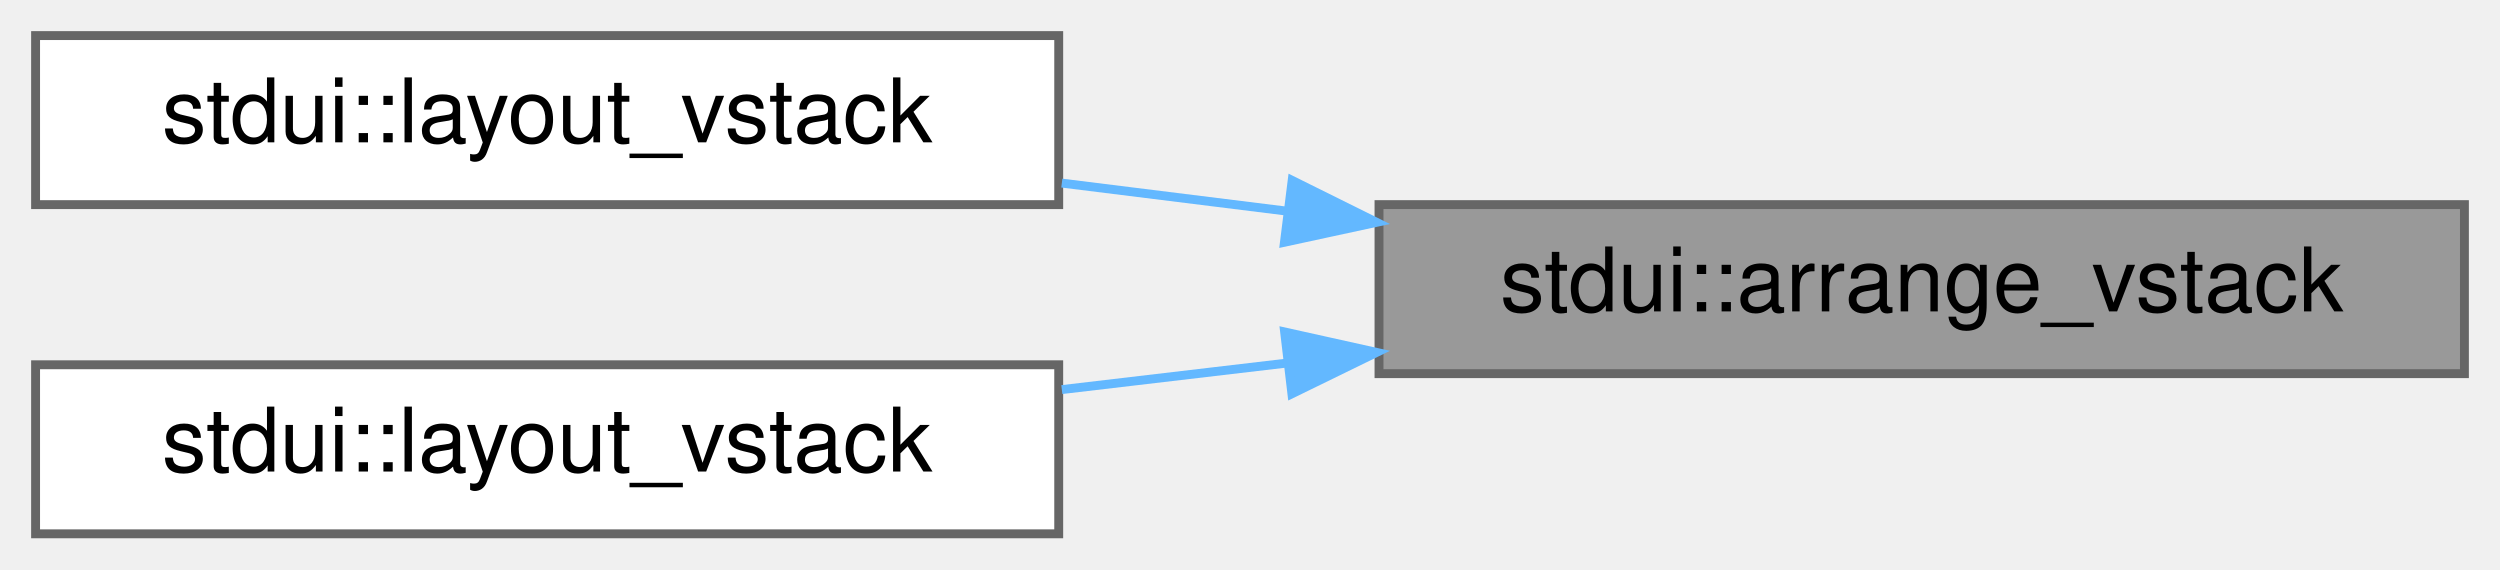
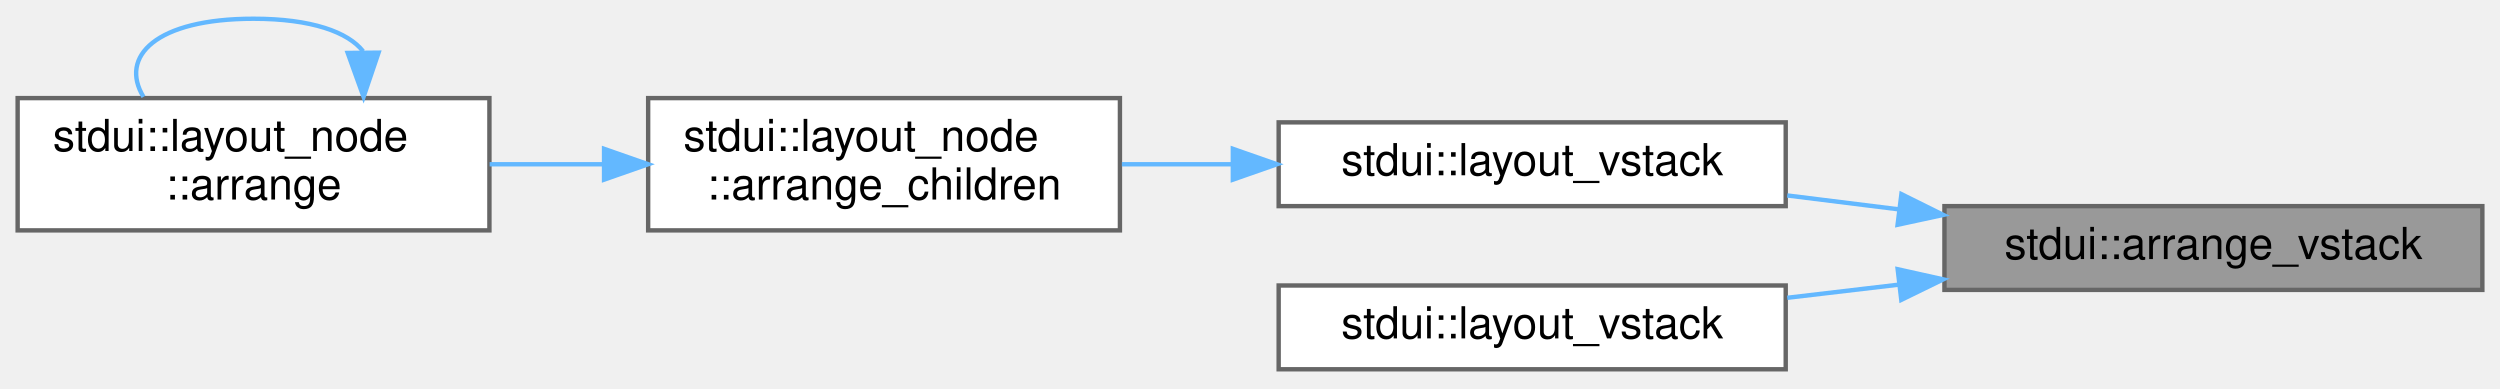
- <svg xmlns="http://www.w3.org/2000/svg" xmlns:xlink="http://www.w3.org/1999/xlink" width="281pt" height="64pt" viewBox="0.00 0.00 281.00 64.00">
-   <g id="graph0" class="graph" transform="scale(1 1) rotate(0) translate(4 60)">
+ <svg xmlns="http://www.w3.org/2000/svg" xmlns:xlink="http://www.w3.org/1999/xlink" width="567pt" height="88pt" viewBox="0.00 0.00 567.00 87.50">
+   <g id="graph0" class="graph" transform="scale(1 1) rotate(0) translate(4 83.5)">
    <g id="Node000001" class="node">
      <g id="a_Node000001">
        <a xlink:title="Places measured vertical children according to cross-axis alignment.">
-           <polygon fill="#999999" stroke="#666666" points="273,-37 151,-37 151,-18 273,-18 273,-37" />
-           <text text-anchor="middle" x="212" y="-25" font-family="Helvetica,sans-Serif" font-size="10.00">stdui::arrange_vstack</text>
+           <polygon fill="#999999" stroke="#666666" points="559,-37 437,-37 437,-18 559,-18 559,-37" />
+           <text text-anchor="middle" x="498" y="-25" font-family="Helvetica,sans-Serif" font-size="10.00">stdui::arrange_vstack</text>
        </a>
      </g>
    </g>
    <g id="Node000002" class="node">
      <g id="a_Node000002">
        <a xlink:href="namespacestdui.html#a1e7351d55441d0716eae378570faed7e" target="_top" xlink:title="Measures and arranges children in one vertical stack pass.">
-           <polygon fill="white" stroke="#666666" points="115,-56 0,-56 0,-37 115,-37 115,-56" />
-           <text text-anchor="middle" x="57.5" y="-44" font-family="Helvetica,sans-Serif" font-size="10.00">stdui::layout_vstack</text>
+           <polygon fill="white" stroke="#666666" points="401,-56 286,-56 286,-37 401,-37 401,-56" />
+           <text text-anchor="middle" x="343.5" y="-44" font-family="Helvetica,sans-Serif" font-size="10.00">stdui::layout_vstack</text>
        </a>
      </g>
    </g>
    <g id="edge1_Node000001_Node000002" class="edge">
      <g id="a_edge1_Node000001_Node000002">
        <a xlink:title=" ">
-           <path fill="none" stroke="#63b8ff" d="M140.8,-36.25C132.27,-37.31 123.65,-38.38 115.35,-39.42" />
-           <polygon fill="#63b8ff" stroke="#63b8ff" points="141.24,-39.72 150.73,-35.01 140.37,-32.77 141.24,-39.72" />
+           <path fill="none" stroke="#63b8ff" d="M426.8,-36.25C418.27,-37.31 409.65,-38.38 401.35,-39.42" />
+           <polygon fill="#63b8ff" stroke="#63b8ff" points="427.24,-39.72 436.73,-35.01 426.37,-32.77 427.24,-39.72" />
+         </a>
+       </g>
+     </g>
+     <g id="Node000005" class="node">
+       <g id="a_Node000005">
+         <a xlink:href="namespacestdui.html#a164967d03c8432cd82c093bf0e04de54" target="_top" xlink:title="Measures and arranges a vertical stack using complete options.">
+           <polygon fill="white" stroke="#666666" points="401,-19 286,-19 286,0 401,0 401,-19" />
+           <text text-anchor="middle" x="343.5" y="-7" font-family="Helvetica,sans-Serif" font-size="10.00">stdui::layout_vstack</text>
+         </a>
+       </g>
+     </g>
+     <g id="edge5_Node000001_Node000005" class="edge">
+       <g id="a_edge5_Node000001_Node000005">
+         <a xlink:title=" ">
+           <path fill="none" stroke="#63b8ff" d="M426.8,-19.21C418.27,-18.21 409.65,-17.19 401.35,-16.21" />
+           <polygon fill="#63b8ff" stroke="#63b8ff" points="426.39,-22.69 436.73,-20.39 427.21,-15.74 426.39,-22.69" />
        </a>
      </g>
    </g>
    <g id="Node000003" class="node">
      <g id="a_Node000003">
-         <a xlink:href="namespacestdui.html#a164967d03c8432cd82c093bf0e04de54" target="_top" xlink:title="Measures and arranges a vertical stack using complete options.">
-           <polygon fill="white" stroke="#666666" points="115,-19 0,-19 0,0 115,0 115,-19" />
-           <text text-anchor="middle" x="57.5" y="-7" font-family="Helvetica,sans-Serif" font-size="10.00">stdui::layout_vstack</text>
+         <a xlink:href="structstdui_1_1layout__node.html#ac66405d4bbb134252e2de00800e3ed69" target="_top" xlink:title=" ">
+           <polygon fill="white" stroke="#666666" points="250,-61.5 143,-61.5 143,-31.5 250,-31.5 250,-61.5" />
+           <text text-anchor="start" x="151" y="-49.5" font-family="Helvetica,sans-Serif" font-size="10.00">stdui::layout_node</text>
+           <text text-anchor="middle" x="196.5" y="-38.5" font-family="Helvetica,sans-Serif" font-size="10.00">::arrange_children</text>
        </a>
      </g>
    </g>
-     <g id="edge2_Node000001_Node000003" class="edge">
-       <g id="a_edge2_Node000001_Node000003">
+     <g id="edge2_Node000002_Node000003" class="edge">
+       <g id="a_edge2_Node000002_Node000003">
        <a xlink:title=" ">
-           <path fill="none" stroke="#63b8ff" d="M140.8,-19.21C132.27,-18.21 123.65,-17.19 115.35,-16.21" />
-           <polygon fill="#63b8ff" stroke="#63b8ff" points="140.39,-22.69 150.73,-20.39 141.21,-15.74 140.39,-22.69" />
+           <path fill="none" stroke="#63b8ff" d="M275.45,-46.5C267.06,-46.5 258.58,-46.5 250.44,-46.5" />
+           <polygon fill="#63b8ff" stroke="#63b8ff" points="275.61,-50 285.61,-46.5 275.61,-43 275.61,-50" />
+         </a>
+       </g>
+     </g>
+     <g id="Node000004" class="node">
+       <g id="a_Node000004">
+         <a xlink:href="structstdui_1_1layout__node.html#a376b8ecf764209ca245dfbd6ac24bcc2" target="_top" xlink:title=" ">
+           <polygon fill="white" stroke="#666666" points="107,-61.5 0,-61.5 0,-31.5 107,-31.5 107,-61.5" />
+           <text text-anchor="start" x="8" y="-49.5" font-family="Helvetica,sans-Serif" font-size="10.00">stdui::layout_node</text>
+           <text text-anchor="middle" x="53.5" y="-38.5" font-family="Helvetica,sans-Serif" font-size="10.00">::arrange</text>
+         </a>
+       </g>
+     </g>
+     <g id="edge3_Node000003_Node000004" class="edge">
+       <g id="a_edge3_Node000003_Node000004">
+         <a xlink:title=" ">
+           <path fill="none" stroke="#63b8ff" d="M132.95,-46.5C124.3,-46.5 115.49,-46.5 107.05,-46.5" />
+           <polygon fill="#63b8ff" stroke="#63b8ff" points="133,-50 143,-46.5 133,-43 133,-50" />
+         </a>
+       </g>
+     </g>
+     <g id="edge4_Node000004_Node000004" class="edge">
+       <g id="a_edge4_Node000004_Node000004">
+         <a xlink:title=" ">
+           <path fill="none" stroke="#63b8ff" d="M78.36,-72.1C74.96,-76.47 66.67,-79.5 53.5,-79.5 31.31,-79.5 22.99,-70.91 28.54,-61.78" />
+           <polygon fill="#63b8ff" stroke="#63b8ff" points="81.86,-71.81 78.46,-61.78 74.86,-71.74 81.86,-71.81" />
        </a>
      </g>
    </g>
  </g>
</svg>
